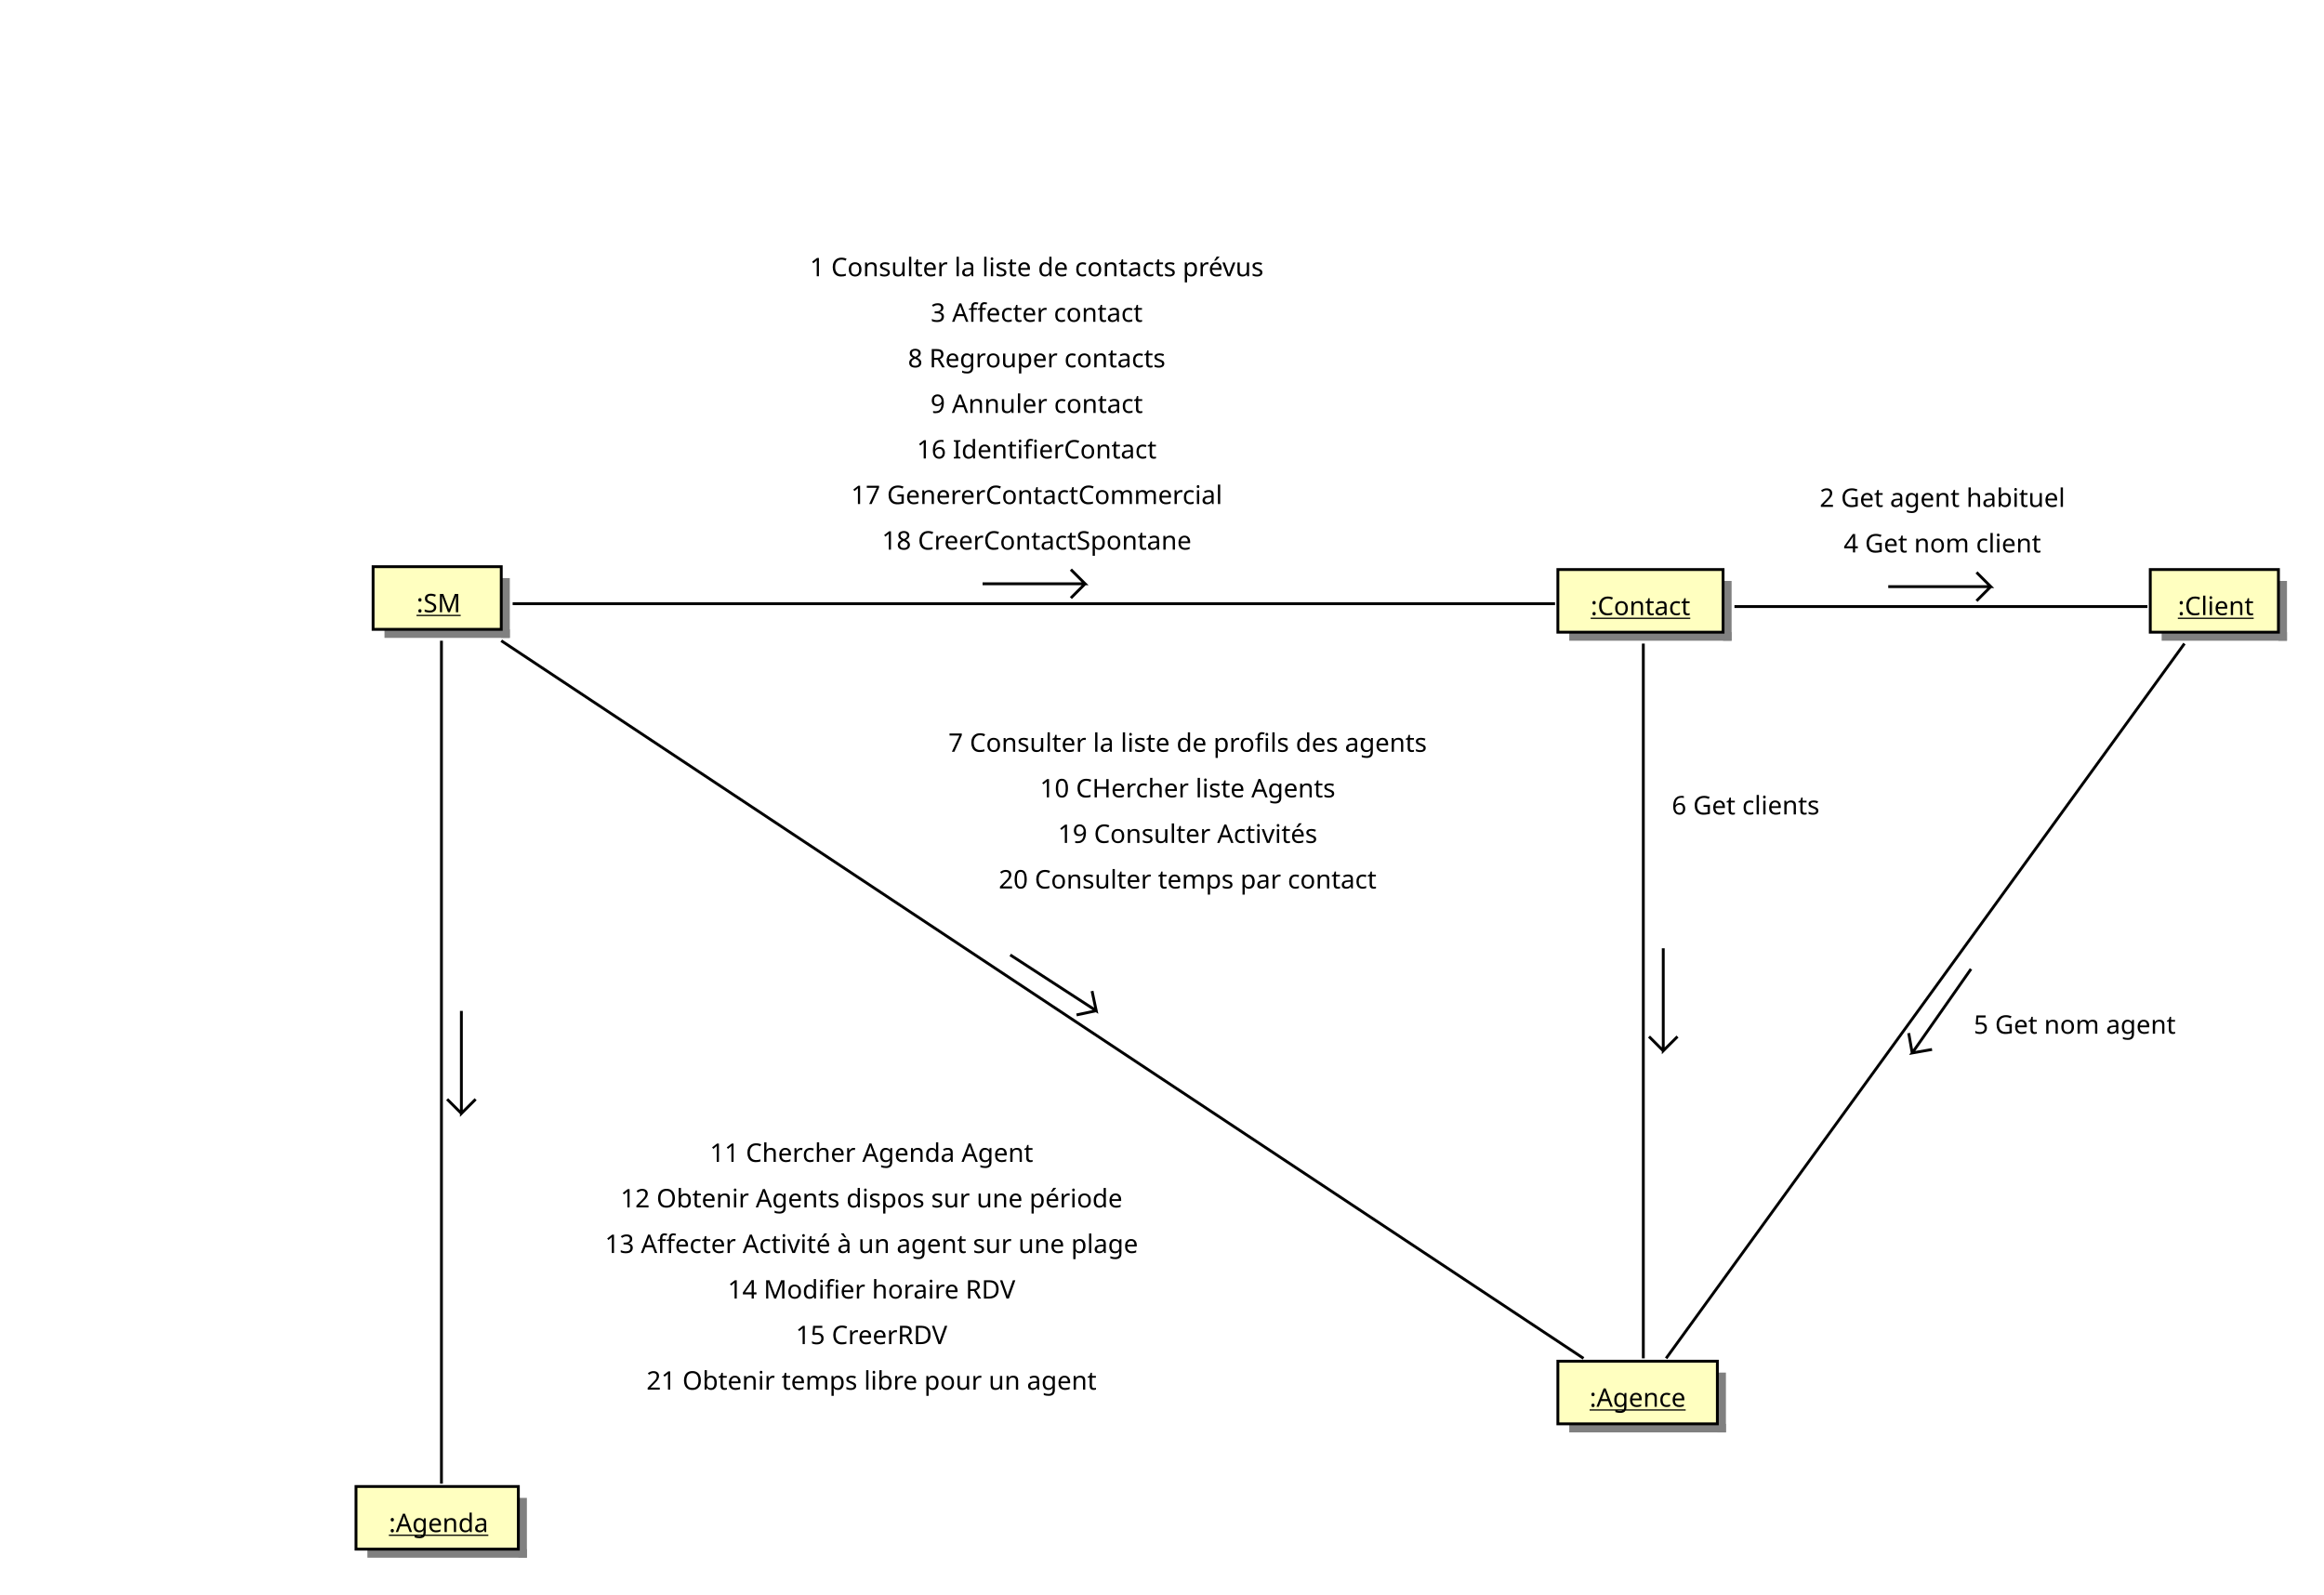
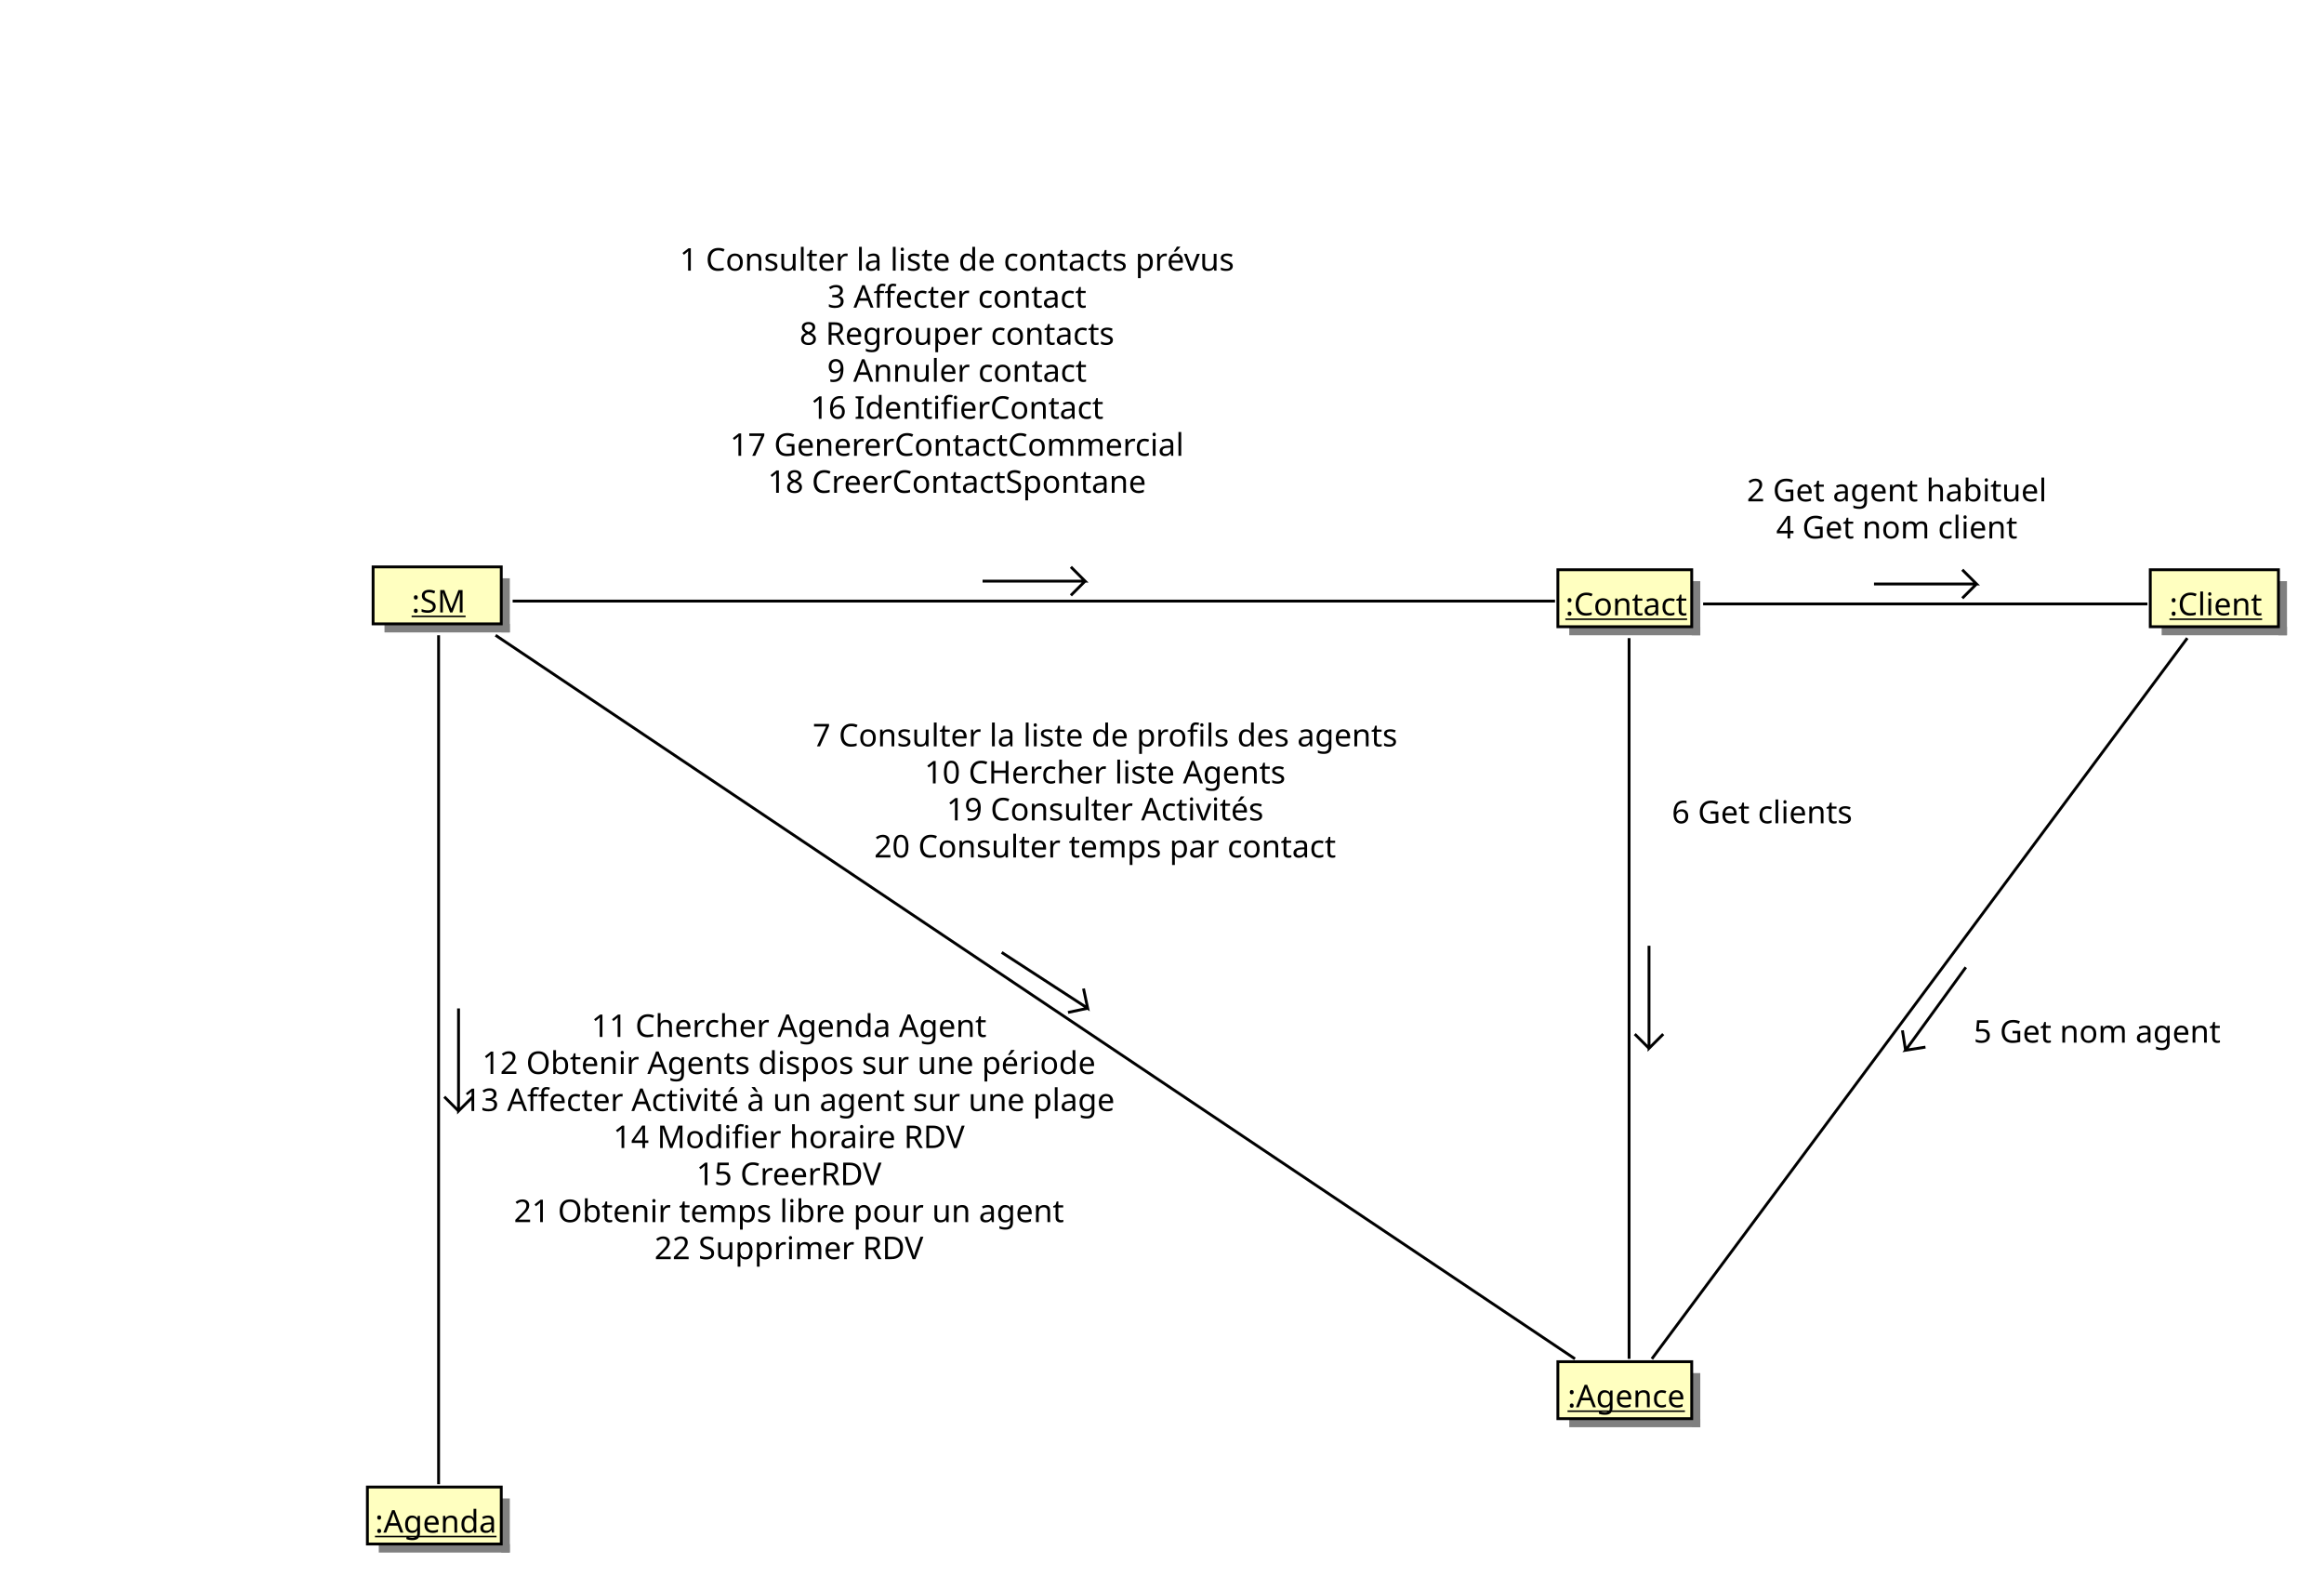
- <svg xmlns="http://www.w3.org/2000/svg" width="816" height="560" version="1.1">
-   <g transform="translate(363 212) rotate(0)">
+ <svg xmlns="http://www.w3.org/2000/svg" width="816" height="558" version="1.1">
+   <g transform="translate(363 211) rotate(0)">
    <path stroke="black" fill="none" d="M -18 -7 L 18 -7 L 13 -12 M 18 -7 L 13 -2" />
  </g>
-   <g transform="translate(155 373) rotate(90)">
+   <g transform="translate(674 350) rotate(126)">
    <path stroke="black" fill="none" d="M -18 -7 L 18 -7 L 13 -12 M 18 -7 L 13 -2" />
  </g>
-   <g transform="translate(681 213) rotate(0)">
+   <g transform="translate(363 350) rotate(33)">
    <path stroke="black" fill="none" d="M -18 -7 L 18 -7 L 13 -12 M 18 -7 L 13 -2" />
  </g>
-   <g transform="translate(676 351) rotate(125)">
+   <g transform="translate(676 212) rotate(0)">
    <path stroke="black" fill="none" d="M -18 -7 L 18 -7 L 13 -12 M 18 -7 L 13 -2" />
  </g>
-   <g transform="translate(577 351) rotate(90)">
+   <g transform="translate(154 372) rotate(90)">
    <path stroke="black" fill="none" d="M -18 -7 L 18 -7 L 13 -12 M 18 -7 L 13 -2" />
  </g>
-   <g transform="translate(366 351) rotate(33)">
+   <g transform="translate(572 350) rotate(90)">
    <path stroke="black" fill="none" d="M -18 -7 L 18 -7 L 13 -12 M 18 -7 L 13 -2" />
  </g>
  <g>
-     <rect fill="#808080" stroke="none" stroke-opacity="1" x="182" y="526" width="3" height="21" />
-     <rect fill="#808080" stroke="none" stroke-opacity="1" x="129" y="544" width="56" height="3" />
-     <rect fill="#ffffc0" stroke="black" stroke-width="1" stroke-opacity="1" x="125" y="522" width="57" height="22" />
-     <text font-family="Sans Serif" font-size="9" fill="#000000" xml:space="preserve" text-decoration="underline" text-anchor="middle" x="154" y="538">:Agenda</text>
+     <rect fill="#808080" stroke="none" stroke-opacity="1" x="176" y="526" width="3" height="19" />
+     <rect fill="#808080" stroke="none" stroke-opacity="1" x="133" y="542" width="46" height="3" />
+     <rect fill="#ffffc0" stroke="black" stroke-width="1" stroke-opacity="1" x="129" y="522" width="47" height="20" />
+     <text font-family="MS Shell Dlg" font-size="11" fill="#000000" xml:space="preserve" text-decoration="underline" text-anchor="middle" x="153" y="538">:Agenda</text>
  </g>
  <g>
-     <rect fill="#808080" stroke="none" stroke-opacity="1" x="176" y="203" width="3" height="21" />
-     <rect fill="#808080" stroke="none" stroke-opacity="1" x="135" y="221" width="44" height="3" />
-     <rect fill="#ffffc0" stroke="black" stroke-width="1" stroke-opacity="1" x="131" y="199" width="45" height="22" />
-     <text font-family="Sans Serif" font-size="9" fill="#000000" xml:space="preserve" text-decoration="underline" text-anchor="middle" x="154" y="215">:SM</text>
+     <rect fill="#808080" stroke="none" stroke-opacity="1" x="594" y="204" width="3" height="19" />
+     <rect fill="#808080" stroke="none" stroke-opacity="1" x="551" y="220" width="46" height="3" />
+     <rect fill="#ffffc0" stroke="black" stroke-width="1" stroke-opacity="1" x="547" y="200" width="47" height="20" />
+     <text font-family="MS Shell Dlg" font-size="11" fill="#000000" xml:space="preserve" text-decoration="underline" text-anchor="middle" x="571" y="216">:Contact</text>
  </g>
  <g>
-     <rect fill="#808080" stroke="none" stroke-opacity="1" x="605" y="204" width="3" height="21" />
-     <rect fill="#808080" stroke="none" stroke-opacity="1" x="551" y="222" width="57" height="3" />
-     <rect fill="#ffffc0" stroke="black" stroke-width="1" stroke-opacity="1" x="547" y="200" width="58" height="22" />
-     <text font-family="Sans Serif" font-size="9" fill="#000000" xml:space="preserve" text-decoration="underline" text-anchor="middle" x="576" y="216">:Contact</text>
+     <rect fill="#808080" stroke="none" stroke-opacity="1" x="594" y="482" width="3" height="19" />
+     <rect fill="#808080" stroke="none" stroke-opacity="1" x="551" y="498" width="46" height="3" />
+     <rect fill="#ffffc0" stroke="black" stroke-width="1" stroke-opacity="1" x="547" y="478" width="47" height="20" />
+     <text font-family="MS Shell Dlg" font-size="11" fill="#000000" xml:space="preserve" text-decoration="underline" text-anchor="middle" x="571" y="494">:Agence</text>
  </g>
  <g>
-     <rect fill="#808080" stroke="none" stroke-opacity="1" x="603" y="482" width="3" height="21" />
-     <rect fill="#808080" stroke="none" stroke-opacity="1" x="551" y="500" width="55" height="3" />
-     <rect fill="#ffffc0" stroke="black" stroke-width="1" stroke-opacity="1" x="547" y="478" width="56" height="22" />
-     <text font-family="Sans Serif" font-size="9" fill="#000000" xml:space="preserve" text-decoration="underline" text-anchor="middle" x="575" y="494">:Agence</text>
+     <rect fill="#808080" stroke="none" stroke-opacity="1" x="176" y="203" width="3" height="19" />
+     <rect fill="#808080" stroke="none" stroke-opacity="1" x="135" y="219" width="44" height="3" />
+     <rect fill="#ffffc0" stroke="black" stroke-width="1" stroke-opacity="1" x="131" y="199" width="45" height="20" />
+     <text font-family="MS Shell Dlg" font-size="11" fill="#000000" xml:space="preserve" text-decoration="underline" text-anchor="middle" x="154" y="215">:SM</text>
  </g>
  <g>
-     <line stroke="black" stroke-opacity="1" x1="180" y1="212" x2="546" y2="212" />
+     <line stroke="black" stroke-opacity="1" x1="174" y1="223" x2="553" y2="477" />
  </g>
  <g>
-     <line stroke="black" stroke-opacity="1" x1="155" y1="225" x2="155" y2="521" />
+     <line stroke="black" stroke-opacity="1" x1="572" y1="224" x2="572" y2="477" />
  </g>
  <g>
-     <line stroke="black" stroke-opacity="1" x1="577" y1="226" x2="577" y2="477" />
+     <line stroke="black" stroke-opacity="1" x1="180" y1="211" x2="546" y2="211" />
  </g>
  <g>
-     <line stroke="black" stroke-opacity="1" x1="176" y1="225" x2="556" y2="477" />
+     <line stroke="black" stroke-opacity="1" x1="154" y1="223" x2="154" y2="521" />
  </g>
  <g>
-     <rect fill="#808080" stroke="none" stroke-opacity="1" x="800" y="204" width="3" height="21" />
-     <rect fill="#808080" stroke="none" stroke-opacity="1" x="759" y="222" width="44" height="3" />
-     <rect fill="#ffffc0" stroke="black" stroke-width="1" stroke-opacity="1" x="755" y="200" width="45" height="22" />
-     <text font-family="Sans Serif" font-size="9" fill="#000000" xml:space="preserve" text-decoration="underline" text-anchor="middle" x="778" y="216">:Client</text>
+     <rect fill="#808080" stroke="none" stroke-opacity="1" x="800" y="204" width="3" height="19" />
+     <rect fill="#808080" stroke="none" stroke-opacity="1" x="759" y="220" width="44" height="3" />
+     <rect fill="#ffffc0" stroke="black" stroke-width="1" stroke-opacity="1" x="755" y="200" width="45" height="20" />
+     <text font-family="MS Shell Dlg" font-size="11" fill="#000000" xml:space="preserve" text-decoration="underline" text-anchor="middle" x="778" y="216">:Client</text>
  </g>
  <g>
-     <line stroke="black" stroke-opacity="1" x1="609" y1="213" x2="754" y2="213" />
+     <line stroke="black" stroke-opacity="1" x1="598" y1="212" x2="754" y2="212" />
  </g>
  <g>
-     <line stroke="black" stroke-opacity="1" x1="767" y1="226" x2="585" y2="477" />
+     <line stroke="black" stroke-opacity="1" x1="768" y1="224" x2="580" y2="477" />
  </g>
  <g>
-     <text font-family="Sans Serif" font-size="9" fill="#000000" xml:space="preserve" text-anchor="middle" x="364" y="97">1 Consulter la liste de contacts prévus</text>
-     <text font-family="Sans Serif" font-size="9" fill="#000000" xml:space="preserve" text-anchor="middle" x="364" y="113">3 Affecter contact</text>
-     <text font-family="Sans Serif" font-size="9" fill="#000000" xml:space="preserve" text-anchor="middle" x="364" y="129">8 Regrouper contacts</text>
-     <text font-family="Sans Serif" font-size="9" fill="#000000" xml:space="preserve" text-anchor="middle" x="364" y="145">9 Annuler contact</text>
-     <text font-family="Sans Serif" font-size="9" fill="#000000" xml:space="preserve" text-anchor="middle" x="364" y="161">16 IdentifierContact</text>
-     <text font-family="Sans Serif" font-size="9" fill="#000000" xml:space="preserve" text-anchor="middle" x="364" y="177">17 GenererContactCommercial</text>
-     <text font-family="Sans Serif" font-size="9" fill="#000000" xml:space="preserve" text-anchor="middle" x="364" y="193">18 CreerContactSpontane</text>
+     <text font-family="MS Shell Dlg" font-size="11" fill="#000000" xml:space="preserve" text-anchor="middle" x="336" y="95">1 Consulter la liste de contacts prévus</text>
+     <text font-family="MS Shell Dlg" font-size="11" fill="#000000" xml:space="preserve" text-anchor="middle" x="336" y="108">3 Affecter contact</text>
+     <text font-family="MS Shell Dlg" font-size="11" fill="#000000" xml:space="preserve" text-anchor="middle" x="336" y="121">8 Regrouper contacts</text>
+     <text font-family="MS Shell Dlg" font-size="11" fill="#000000" xml:space="preserve" text-anchor="middle" x="336" y="134">9 Annuler contact</text>
+     <text font-family="MS Shell Dlg" font-size="11" fill="#000000" xml:space="preserve" text-anchor="middle" x="336" y="147">16 IdentifierContact</text>
+     <text font-family="MS Shell Dlg" font-size="11" fill="#000000" xml:space="preserve" text-anchor="middle" x="336" y="160">17 GenererContactCommercial</text>
+     <text font-family="MS Shell Dlg" font-size="11" fill="#000000" xml:space="preserve" text-anchor="middle" x="336" y="173">18 CreerContactSpontane</text>
  </g>
  <g>
-     <text font-family="Sans Serif" font-size="9" fill="#000000" xml:space="preserve" text-anchor="middle" x="306" y="408">11 Chercher Agenda Agent</text>
-     <text font-family="Sans Serif" font-size="9" fill="#000000" xml:space="preserve" text-anchor="middle" x="306" y="424">12 Obtenir Agents dispos sur une période</text>
-     <text font-family="Sans Serif" font-size="9" fill="#000000" xml:space="preserve" text-anchor="middle" x="306" y="440">13 Affecter Activité à un agent sur une plage</text>
-     <text font-family="Sans Serif" font-size="9" fill="#000000" xml:space="preserve" text-anchor="middle" x="306" y="456">14 Modifier horaire RDV</text>
-     <text font-family="Sans Serif" font-size="9" fill="#000000" xml:space="preserve" text-anchor="middle" x="306" y="472">15 CreerRDV</text>
-     <text font-family="Sans Serif" font-size="9" fill="#000000" xml:space="preserve" text-anchor="middle" x="306" y="488">21 Obtenir temps libre pour un agent</text>
+     <text font-family="MS Shell Dlg" font-size="11" fill="#000000" xml:space="preserve" text-anchor="middle" x="388" y="262">7 Consulter la liste de profils des agents</text>
+     <text font-family="MS Shell Dlg" font-size="11" fill="#000000" xml:space="preserve" text-anchor="middle" x="388" y="275">10 CHercher liste Agents</text>
+     <text font-family="MS Shell Dlg" font-size="11" fill="#000000" xml:space="preserve" text-anchor="middle" x="388" y="288">19 Consulter Activités</text>
+     <text font-family="MS Shell Dlg" font-size="11" fill="#000000" xml:space="preserve" text-anchor="middle" x="388" y="301">20 Consulter temps par contact</text>
  </g>
  <g>
-     <text font-family="Sans Serif" font-size="9" fill="#000000" xml:space="preserve" text-anchor="middle" x="682" y="178">2 Get agent habituel</text>
-     <text font-family="Sans Serif" font-size="9" fill="#000000" xml:space="preserve" text-anchor="middle" x="682" y="194">4 Get nom client</text>
+     <text font-family="MS Shell Dlg" font-size="11" fill="#000000" xml:space="preserve" text-anchor="middle" x="666" y="176">2 Get agent habituel</text>
+     <text font-family="MS Shell Dlg" font-size="11" fill="#000000" xml:space="preserve" text-anchor="middle" x="666" y="189">4 Get nom client</text>
  </g>
  <g>
-     <text font-family="Sans Serif" font-size="9" fill="#000000" xml:space="preserve" x="693" y="363">5 Get nom agent</text>
+     <text font-family="MS Shell Dlg" font-size="11" fill="#000000" xml:space="preserve" x="587" y="289">6 Get clients</text>
  </g>
  <g>
-     <text font-family="Sans Serif" font-size="9" fill="#000000" xml:space="preserve" x="587" y="286">6 Get clients</text>
+     <text font-family="MS Shell Dlg" font-size="11" fill="#000000" xml:space="preserve" text-anchor="middle" x="277" y="364">11 Chercher Agenda Agent</text>
+     <text font-family="MS Shell Dlg" font-size="11" fill="#000000" xml:space="preserve" text-anchor="middle" x="277" y="377">12 Obtenir Agents dispos sur une période</text>
+     <text font-family="MS Shell Dlg" font-size="11" fill="#000000" xml:space="preserve" text-anchor="middle" x="277" y="390">13 Affecter Activité à un agent sur une plage</text>
+     <text font-family="MS Shell Dlg" font-size="11" fill="#000000" xml:space="preserve" text-anchor="middle" x="277" y="403">14 Modifier horaire RDV</text>
+     <text font-family="MS Shell Dlg" font-size="11" fill="#000000" xml:space="preserve" text-anchor="middle" x="277" y="416">15 CreerRDV</text>
+     <text font-family="MS Shell Dlg" font-size="11" fill="#000000" xml:space="preserve" text-anchor="middle" x="277" y="429">21 Obtenir temps libre pour un agent</text>
+     <text font-family="MS Shell Dlg" font-size="11" fill="#000000" xml:space="preserve" text-anchor="middle" x="277" y="442">22 Supprimer RDV</text>
  </g>
  <g>
-     <text font-family="Sans Serif" font-size="9" fill="#000000" xml:space="preserve" text-anchor="middle" x="417" y="264">7 Consulter la liste de profils des agents</text>
-     <text font-family="Sans Serif" font-size="9" fill="#000000" xml:space="preserve" text-anchor="middle" x="417" y="280">10 CHercher liste Agents</text>
-     <text font-family="Sans Serif" font-size="9" fill="#000000" xml:space="preserve" text-anchor="middle" x="417" y="296">19 Consulter Activités</text>
-     <text font-family="Sans Serif" font-size="9" fill="#000000" xml:space="preserve" text-anchor="middle" x="417" y="312">20 Consulter temps par contact</text>
+     <text font-family="MS Shell Dlg" font-size="11" fill="#000000" xml:space="preserve" x="693" y="366">5 Get nom agent</text>
  </g>
</svg>
